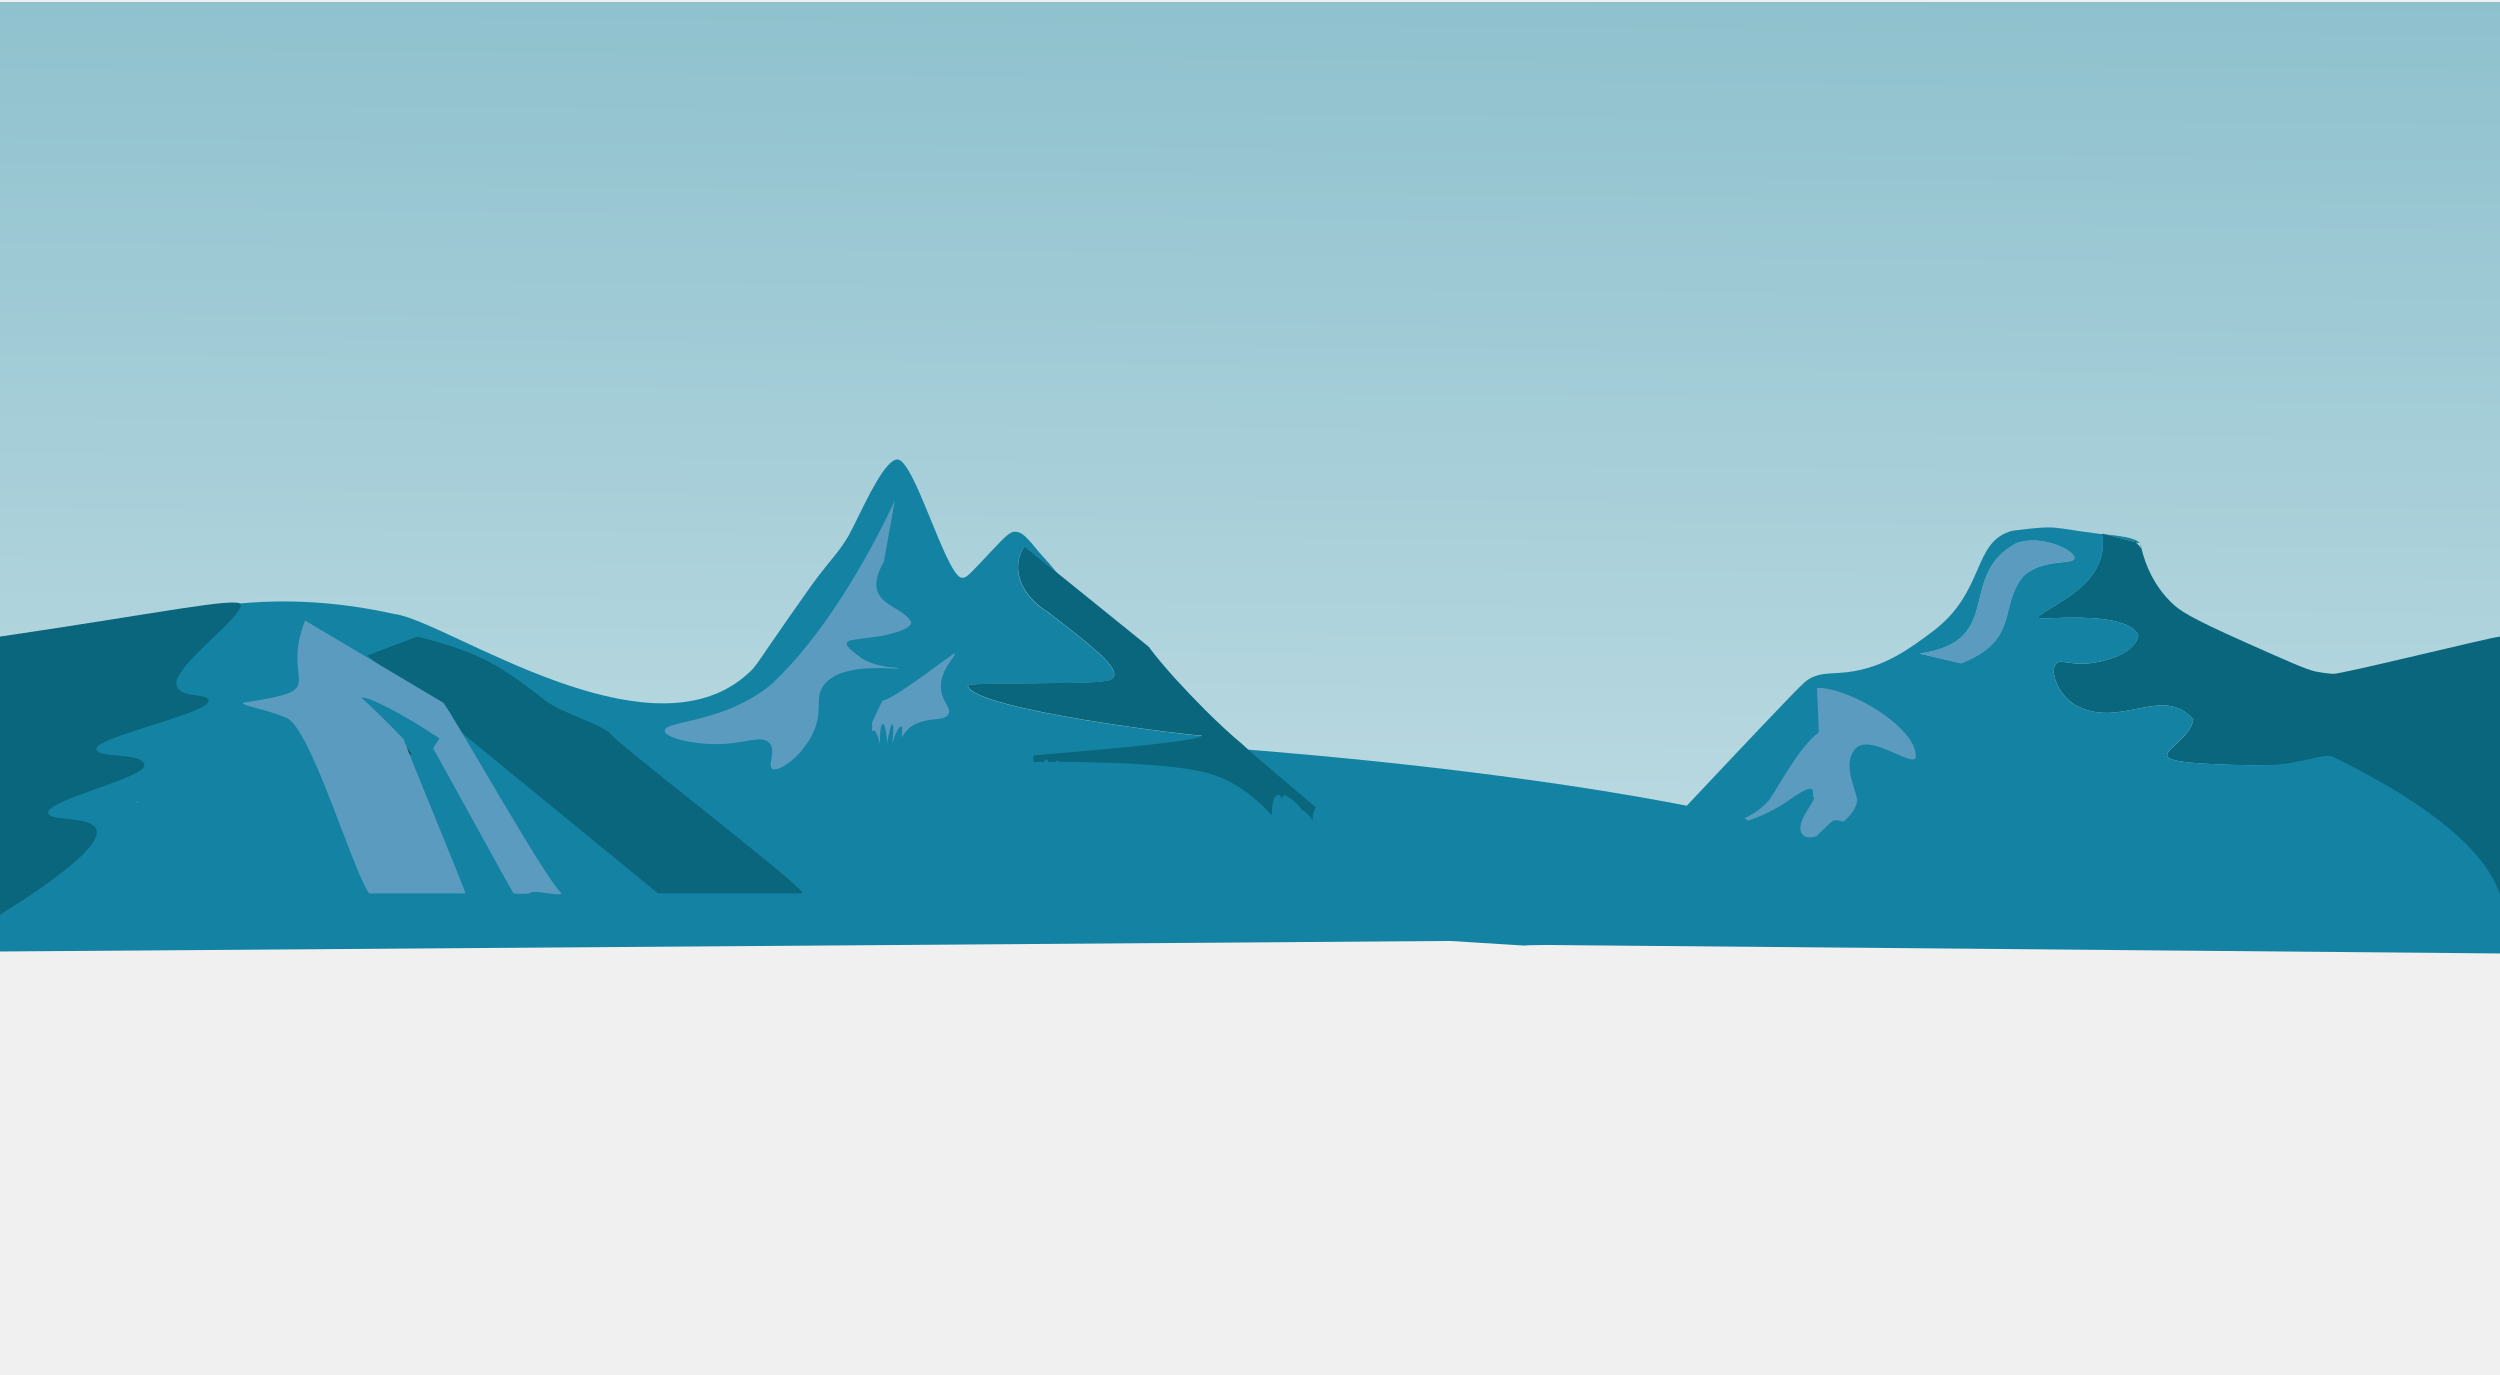
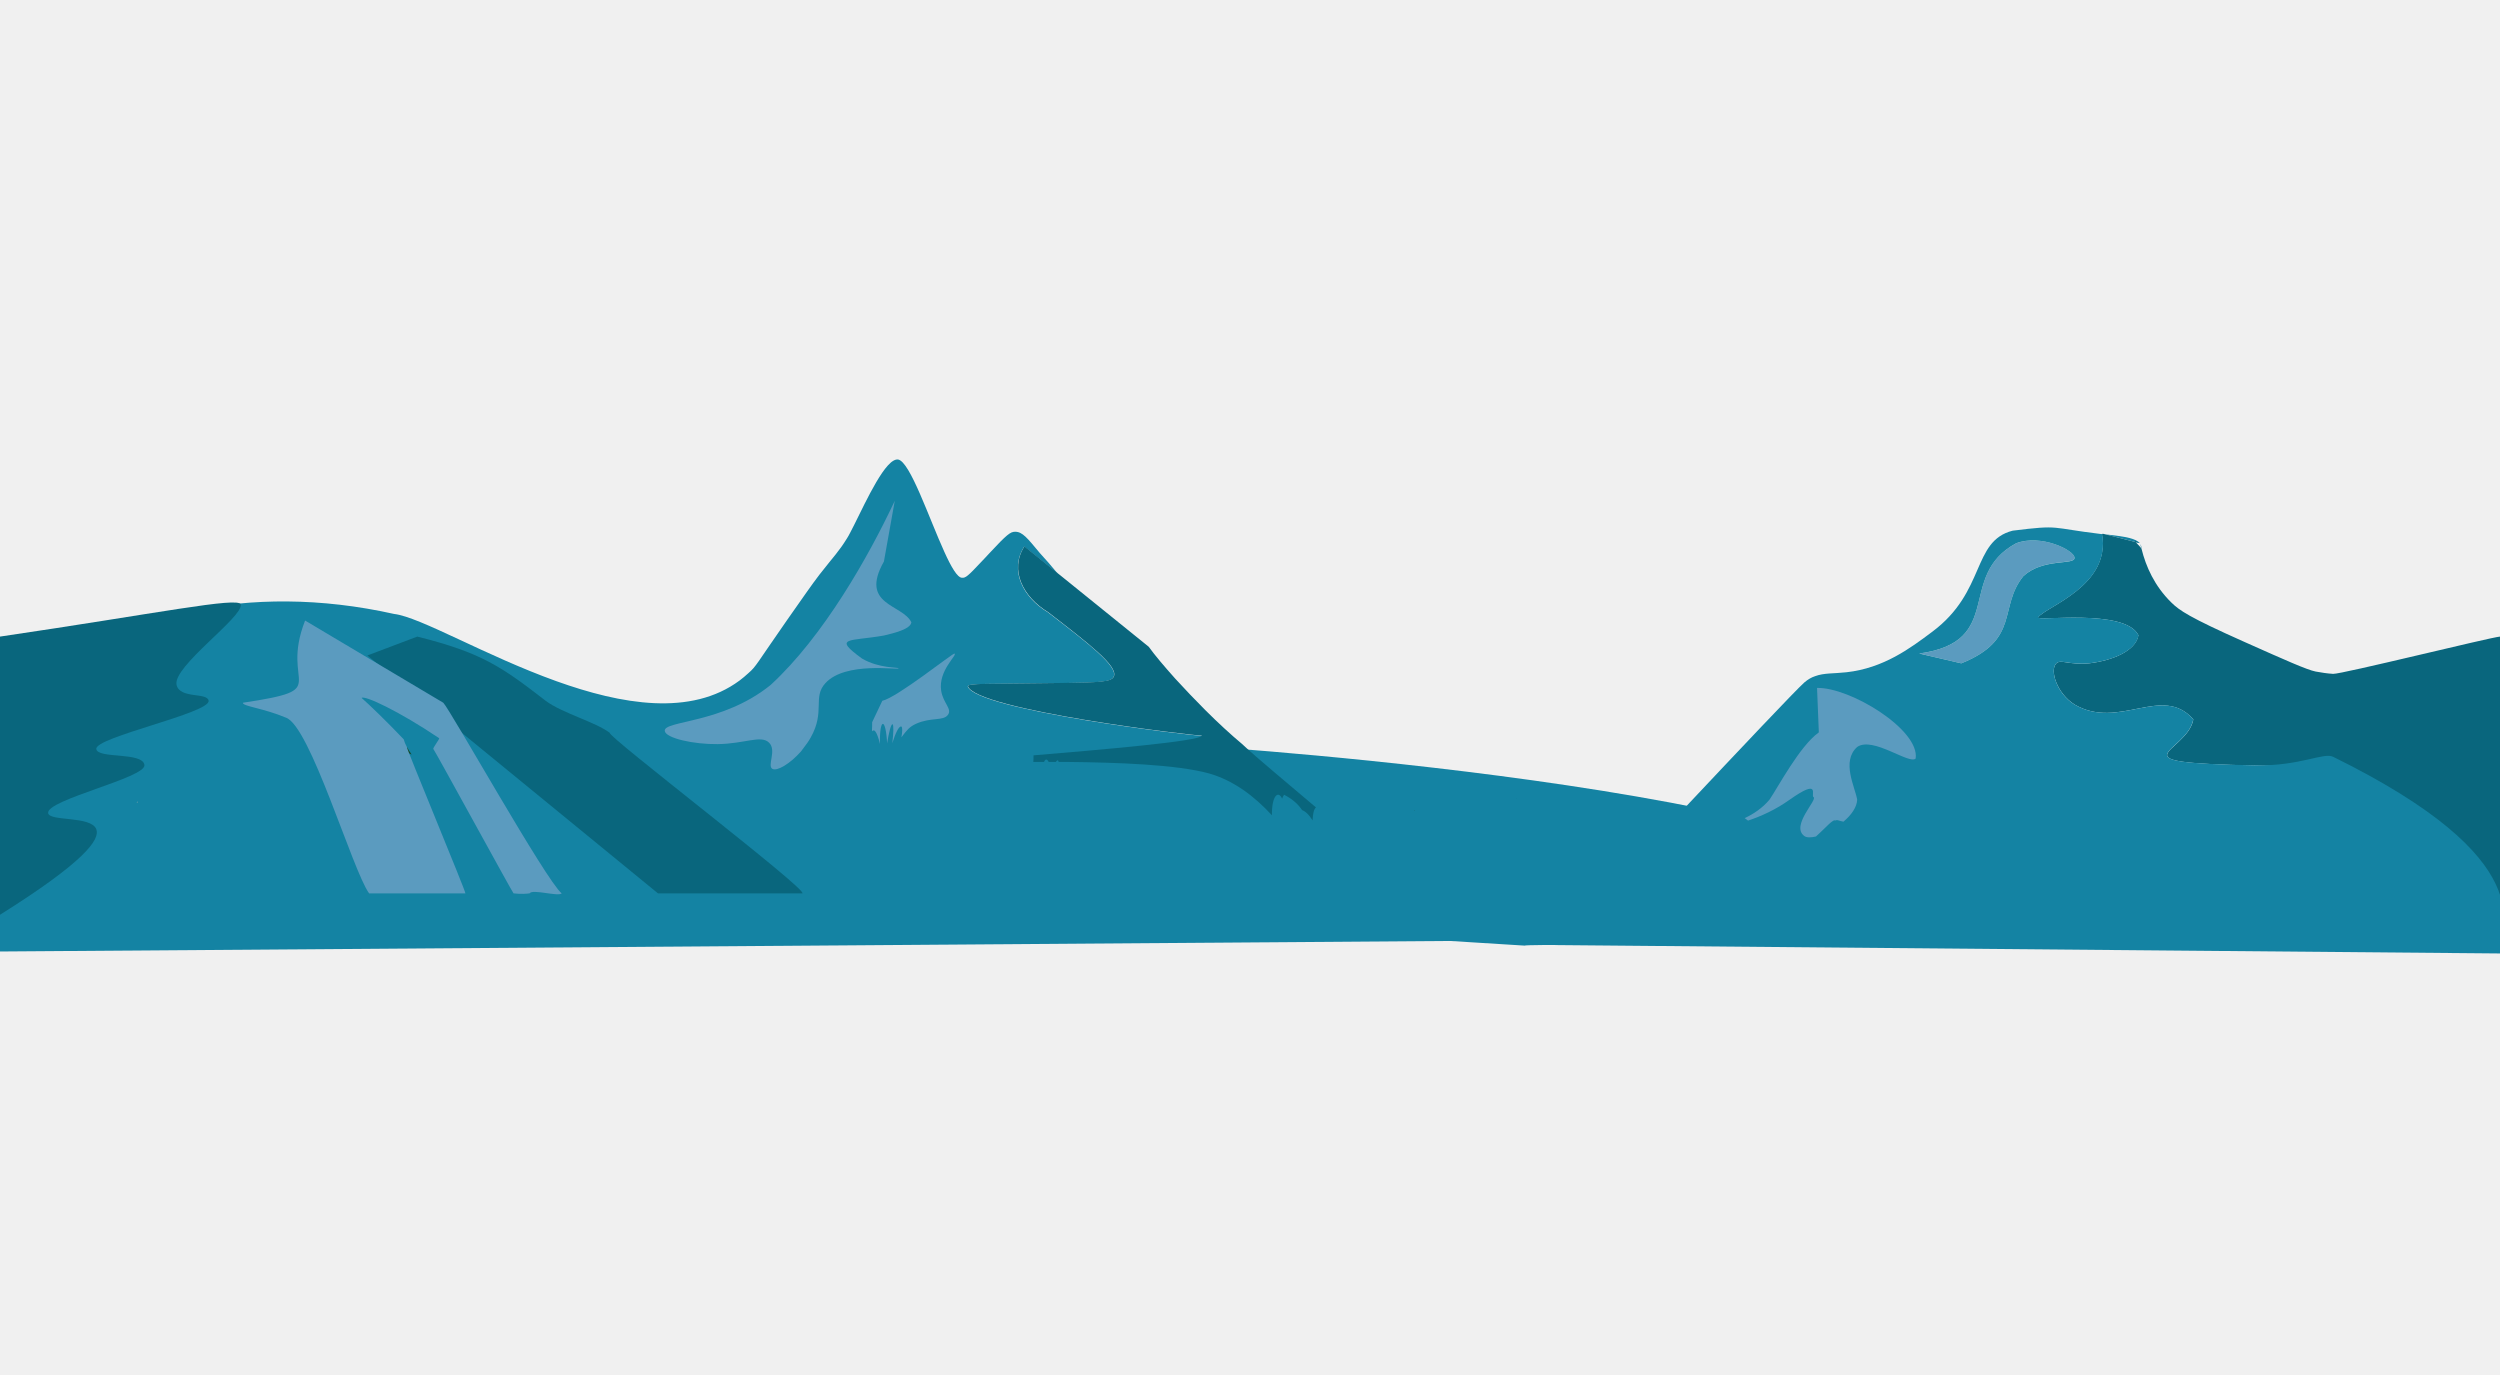
<svg xmlns="http://www.w3.org/2000/svg" version="1.1" id="Layer_1" x="0px" y="0px" viewBox="0 0 1402 771" style="enable-background:new 0 0 1402 771;" xml:space="preserve">
  <style type="text/css">
- 	.st0{fill:url(#SVGID_1_);}
- 	.st1{fill:#FFFFFF;stroke:#ED2224;stroke-miterlimit:10;}
- 	.st2{fill:url(#SVGID_00000003797077143900419780000008047150916312844674_);}
- 	.st3{fill:url(#SVGID_00000017475830289471388530000018095488367800250780_);}
- 	.st4{fill:url(#SVGID_00000043447503570401068300000015602125483825905042_);}
- 	.st5{fill:url(#SVGID_00000141413625186702458940000013198481238710109326_);}
- 	.st6{fill:url(#SVGID_00000081628975590423325130000015815116492342885523_);}
- 	.st7{fill:url(#SVGID_00000098205396231148692680000002618543515978643635_);}
- 	.st8{fill:url(#SVGID_00000023268917766500504090000014099893653311404734_);}
- 	.st9{fill:url(#SVGID_00000100382585931492799790000000323515797872008620_);}
- 	.st10{fill:url(#SVGID_00000142169841058911453520000018043914565550266535_);}
- 	.st11{fill:#1483A3;}
- 	.st12{fill:#5B9BBF;}
- 	.st13{fill:#09667D;}
- 	.st14{fill:#114A2B;}
- 	.st15{fill:#A09C99;}
- 	.st16{fill:#5D5E62;}
- 	.st17{fill:#B0B0AC;}
- 	.st18{fill:#027E40;}
+ 	.st0{fill:#FFFFFF;stroke:#ED2224;stroke-miterlimit:10;}
+ 	.st1{fill:url(#SVGID_1_);}
+ 	.st2{fill:url(#SVGID_00000059283716765125457000000005410091845820871355_);}
+ 	.st3{fill:url(#SVGID_00000137114836256668364630000007948972461671739060_);}
+ 	.st4{fill:url(#SVGID_00000139276104967700331730000016941098248851740860_);}
+ 	.st5{fill:url(#SVGID_00000166662016344409796270000002898054419706021045_);}
+ 	.st6{fill:url(#SVGID_00000113349465467924965140000017563973333474289306_);}
+ 	.st7{fill:url(#SVGID_00000039115768305964067890000018233686635361335456_);}
+ 	.st8{fill:url(#SVGID_00000105421277372622718760000017040307977874518945_);}
+ 	.st9{fill:url(#SVGID_00000145040515864266959610000000803559096898143629_);}
+ 	.st10{fill:#1483A3;}
+ 	.st11{fill:#5B9BBF;}
+ 	.st12{fill:#09667D;}
+ 	.st13{fill:#114A2B;}
+ 	.st14{fill:#A09C99;}
+ 	.st15{fill:#5D5E62;}
+ 	.st16{fill:#B0B0AC;}
+ 	.st17{fill:#027E40;}
</style>
-   <linearGradient id="SVGID_1_" gradientUnits="userSpaceOnUse" x1="692.707" y1="1209.59" x2="711.005" y2="-885.453">
+   <path class="st0" d="M36,357" />
+   <linearGradient id="SVGID_1_" gradientUnits="userSpaceOnUse" x1="1317.726" y1="539.8" x2="1309.774" y2="0.19">
    <stop offset="0" style="stop-color:#FFFFFF" />
    <stop offset="1" style="stop-color:#3C94AA" />
  </linearGradient>
-   <rect y="1.1" class="st0" width="1402" height="518" />
-   <path class="st1" d="M36,357" />
-   <linearGradient id="SVGID_00000046298715391373808280000008063657471533987233_" gradientUnits="userSpaceOnUse" x1="1317.726" y1="539.8" x2="1309.774" y2="0.19">
+   <path class="st1" d="M1322.3,377.9l-13.9,0.1C1312.8,378.2,1317.4,378.2,1322.3,377.9z" />
+   <linearGradient id="SVGID_00000005963044809118844240000005453017961781462943_" gradientUnits="userSpaceOnUse" x1="1314.625" y1="459.858" x2="1319.202" y2="-64.253">
+     <stop offset="0" style="stop-color:#FFFFFF" />
+     <stop offset="0.674" style="stop-color:#3C94AA" />
+   </linearGradient>
+   <path style="fill:url(#SVGID_00000005963044809118844240000005453017961781462943_);" d="M1322.3,377.9l-13.9,0.1  C1312.8,378.2,1317.4,378.2,1322.3,377.9z" />
+   <linearGradient id="SVGID_00000111176665174115304800000006062972833829860278_" gradientUnits="userSpaceOnUse" x1="1313.824" y1="551.481" x2="1318.402" y2="27.369">
+     <stop offset="0" style="stop-color:#FFFFFF" />
+     <stop offset="0.799" style="stop-color:#3C94AA" />
+   </linearGradient>
+   <path style="fill:url(#SVGID_00000111176665174115304800000006062972833829860278_);" d="M1322.3,377.9l-13.9,0.1  C1312.8,378.2,1317.4,378.2,1322.3,377.9z" />
+   <linearGradient id="SVGID_00000083768823483876068430000008975273030828600246_" gradientUnits="userSpaceOnUse" x1="13.735" y1="559.016" x2="5.783" y2="19.406">
    <stop offset="0" style="stop-color:#FFFFFF" />
    <stop offset="1" style="stop-color:#3C94AA" />
  </linearGradient>
-   <path style="fill:url(#SVGID_00000046298715391373808280000008063657471533987233_);" d="M1322.3,377.9l-13.9,0.1  C1312.8,378.2,1317.4,378.2,1322.3,377.9z" />
-   <linearGradient id="SVGID_00000103236767323405539890000005580719155047202470_" gradientUnits="userSpaceOnUse" x1="1314.625" y1="459.858" x2="1319.202" y2="-64.253">
+   <path style="fill:url(#SVGID_00000083768823483876068430000008975273030828600246_);" d="M22.7,383.3L0,383.4v26  C6.1,400,13.7,391.2,22.7,383.3z" />
+   <linearGradient id="SVGID_00000159460768610733740390000012783329447911471017_" gradientUnits="userSpaceOnUse" x1="10.768" y1="448.471" x2="15.346" y2="-75.641">
    <stop offset="0" style="stop-color:#FFFFFF" />
    <stop offset="0.674" style="stop-color:#3C94AA" />
  </linearGradient>
-   <path style="fill:url(#SVGID_00000103236767323405539890000005580719155047202470_);" d="M1322.3,377.9l-13.9,0.1  C1312.8,378.2,1317.4,378.2,1322.3,377.9z" />
-   <linearGradient id="SVGID_00000037656464696565092770000012037511194675307929_" gradientUnits="userSpaceOnUse" x1="1313.824" y1="551.481" x2="1318.402" y2="27.369">
+   <path style="fill:url(#SVGID_00000159460768610733740390000012783329447911471017_);" d="M22.7,383.3L0,383.4v26  C6.1,400,13.7,391.2,22.7,383.3z" />
+   <linearGradient id="SVGID_00000067951643456348527560000005952640223673304750_" gradientUnits="userSpaceOnUse" x1="15.777" y1="625.043" x2="23.329" y2="-239.656">
    <stop offset="0" style="stop-color:#FFFFFF" />
    <stop offset="0.799" style="stop-color:#3C94AA" />
  </linearGradient>
-   <path style="fill:url(#SVGID_00000037656464696565092770000012037511194675307929_);" d="M1322.3,377.9l-13.9,0.1  C1312.8,378.2,1317.4,378.2,1322.3,377.9z" />
-   <linearGradient id="SVGID_00000039843329775117272720000012107720444557461134_" gradientUnits="userSpaceOnUse" x1="13.735" y1="559.016" x2="5.783" y2="19.406">
+   <path style="fill:url(#SVGID_00000067951643456348527560000005952640223673304750_);" d="M36,375l-36-9v43.4  C6.1,400,27,382.9,36,375z" />
+   <linearGradient id="SVGID_00000060728200493473261730000007917486068769067144_" gradientUnits="userSpaceOnUse" x1="886.857" y1="546.149" x2="878.905" y2="6.539">
    <stop offset="0" style="stop-color:#FFFFFF" />
    <stop offset="1" style="stop-color:#3C94AA" />
  </linearGradient>
-   <path style="fill:url(#SVGID_00000039843329775117272720000012107720444557461134_);" d="M22.7,383.3L0,383.4v26  C6.1,400,13.7,391.2,22.7,383.3z" />
-   <linearGradient id="SVGID_00000159440139072352105560000006708317826031594408_" gradientUnits="userSpaceOnUse" x1="10.768" y1="448.471" x2="15.346" y2="-75.641">
+   <path style="fill:url(#SVGID_00000060728200493473261730000007917486068769067144_);" d="M879.9,432.7c3.8-0.3,7.5-0.5,10.5-0.4  c0,0,0,0,0,0C887.4,432.2,883.8,432.4,879.9,432.7z" />
+   <linearGradient id="SVGID_00000164493223465168086630000000239063326159738558_" gradientUnits="userSpaceOnUse" x1="884.975" y1="456.106" x2="889.552" y2="-68.006">
    <stop offset="0" style="stop-color:#FFFFFF" />
    <stop offset="0.674" style="stop-color:#3C94AA" />
  </linearGradient>
-   <path style="fill:url(#SVGID_00000159440139072352105560000006708317826031594408_);" d="M22.7,383.3L0,383.4v26  C6.1,400,13.7,391.2,22.7,383.3z" />
-   <linearGradient id="SVGID_00000048469871306561849240000007866367900930859669_" gradientUnits="userSpaceOnUse" x1="15.777" y1="625.043" x2="23.329" y2="-239.656">
+   <path style="fill:url(#SVGID_00000164493223465168086630000000239063326159738558_);" d="M879.9,432.7c3.8-0.3,7.5-0.5,10.5-0.4  c0,0,0,0,0,0C887.4,432.2,883.8,432.4,879.9,432.7z" />
+   <linearGradient id="SVGID_00000127031584629140923710000014232125775787653805_" gradientUnits="userSpaceOnUse" x1="884.175" y1="547.729" x2="888.752" y2="23.617">
    <stop offset="0" style="stop-color:#FFFFFF" />
    <stop offset="0.799" style="stop-color:#3C94AA" />
  </linearGradient>
-   <path style="fill:url(#SVGID_00000048469871306561849240000007866367900930859669_);" d="M36,375l-36-9v43.4  C6.1,400,27,382.9,36,375z" />
-   <linearGradient id="SVGID_00000107556856249829948610000001294457521224843664_" gradientUnits="userSpaceOnUse" x1="886.857" y1="546.149" x2="878.905" y2="6.539">
-     <stop offset="0" style="stop-color:#FFFFFF" />
-     <stop offset="1" style="stop-color:#3C94AA" />
-   </linearGradient>
-   <path style="fill:url(#SVGID_00000107556856249829948610000001294457521224843664_);" d="M879.9,432.7c3.8-0.3,7.5-0.5,10.5-0.4  c0,0,0,0,0,0C887.4,432.2,883.8,432.4,879.9,432.7z" />
-   <linearGradient id="SVGID_00000060025899266871060230000007890520453675737258_" gradientUnits="userSpaceOnUse" x1="884.975" y1="456.106" x2="889.552" y2="-68.006">
-     <stop offset="0" style="stop-color:#FFFFFF" />
-     <stop offset="0.674" style="stop-color:#3C94AA" />
-   </linearGradient>
-   <path style="fill:url(#SVGID_00000060025899266871060230000007890520453675737258_);" d="M879.9,432.7c3.8-0.3,7.5-0.5,10.5-0.4  c0,0,0,0,0,0C887.4,432.2,883.8,432.4,879.9,432.7z" />
-   <linearGradient id="SVGID_00000117658637489865384760000002587485433848505023_" gradientUnits="userSpaceOnUse" x1="884.175" y1="547.729" x2="888.752" y2="23.617">
-     <stop offset="0" style="stop-color:#FFFFFF" />
-     <stop offset="0.799" style="stop-color:#3C94AA" />
-   </linearGradient>
-   <path style="fill:url(#SVGID_00000117658637489865384760000002587485433848505023_);" d="M879.9,432.7c3.8-0.3,7.5-0.5,10.5-0.4  c0,0,0,0,0,0C887.4,432.2,883.8,432.4,879.9,432.7z" />
-   <path class="st11" d="M879.9,527.2c-9-45-205.9-111.5-206.1-114.6c-3,0.3-126.7-14.3-131.1-27.7c0.4-1.8,9.9-1.2,52.2-1.8  c22.1-0.3,28.4-0.6,29.7-3.7c2.4-5.7-13.9-18.3-36.9-36c-13.9-8.3-21.9-23.5-13.3-36.9l18.7,15.1c-3.2-3.9-6.5-7.7-10-11.5  c-7-8.4-9.7-11.9-13.8-11.9c-2.7,0-4.6,1.5-14.4,12c-1.7,1.9-3.3,3.5-4.6,4.9c-7.4,7.9-8.8,9.1-10.8,8.9c-2.6,0-6.1-6.1-9.9-14.5  c-8.7-19.1-19.2-50.5-25.9-51.8c-6.9-1-17.7,22.7-24.7,36.7c-1.6,3.1-2.9,5.8-4,7.5c-4.7,7.6-7.2,9.8-15.4,20.3  c-4,5.2-8.8,12.1-18.4,25.8c-17.1,24.5-17,25.6-21.5,29.5c-1.6,1.5-3.2,2.8-4.9,4.1c-27.3,20.3-66.3,13.5-102.8,0.4  c-39.8-14.3-76.4-36-91-37.7c-82.3-18.4-155.8,1.1-198.5,38.9c-9,7.9-16.6,16.7-22.7,26.1v124.3 M505.5,413.5" />
-   <path class="st11" d="M738.3,452.7" />
-   <path class="st11" d="M855,530.3c1.3-1.4,250.8,1.4,252,0c12-78.1-373.1-107.7-431.1-111.7c7.3,7.2,29.1,97.7,35.1,102.7" />
-   <path class="st11" d="M801,510" />
-   <path class="st11" d="M288,501c1.1-0.6-43-87.6-41.7-87c-22.7-15.3-41.9-24.3-43.5-22.6c4.3,3.8,47.9,98.8,58.2,109.6  C259.2,493.4,279.4,495,288,501z" />
-   <path class="st11" d="M249.2,416.9c0-0.3,0.1-0.5,0.1-0.8c-0.6-0.4-1.2-0.8-1.8-1.3C248.1,415.4,248.7,416.1,249.2,416.9z" />
-   <path class="st11" d="M1200.3,305.1c0.2,0.9,0.4,1.9,0.7,2.9C1201,306.9,1200.8,305.9,1200.3,305.1z" />
-   <path class="st11" d="M1180.9,299.7l19.1,4.9C1198,302.2,1192.7,300.9,1180.9,299.7z" />
-   <path class="st12" d="M489,409.5c0.1,0.2,0.2,0.4,0.3,0.6c0.9-1.5,2.5,0.2,4.2,7.1c-0.4-14.4,3.2-15.5,4-0.3  c0.9-5.8,2.2-11.2,3.1-10.7c0.6,0.4,0.5,4.9-0.2,10.6c1.7-5.5,3.8-10.1,5.2-9.3c0.5,0.6,0.5,2.9-0.1,6c3.2-4.2,4.5-5.9,8.2-7.6  c8.4-3.8,15.2-1.4,17.9-5c2.5-3.4-2.7-6.5-3.8-13.6c-1.7-11.3,9.2-19.9,7.5-20.8c-1-0.3-32.2,24.7-40.5,26.5l-5.7,12  C489.1,406.4,489.1,407.9,489,409.5z" />
-   <path class="st13" d="M230.5,422.8c0,0.1,0,0.2,0,0.3c0.1,0.1,0.2,0.1,0.3,0.2C230.8,423.1,230.6,422.9,230.5,422.8z" />
-   <path class="st13" d="M339.2,420.8c-0.9-0.7-1.9-1.4-2.8-2.2c-0.6,0.8-1.3,1.8-2.1,2.8C335.9,421.1,337.5,420.9,339.2,420.8z" />
-   <path class="st13" d="M369,501c18,0,63,0,81,0c2.6-2.5-110.3-88.7-108-90c-8-6.1-26.8-11.1-36-18c-24.8-19.2-36-27-72-36l-28,10.6" />
-   <path class="st13" d="M579.5,427.3c1.9,0,3.9,0,6,0c0.7-1.8,1.7-1.8,2.6,0c1.3,0,2.7,0,4,0c0.8-1.2,1.4-1.2,1.6,0c1.5,0,3.1,0,4.7,0  c0.2,0,0.3,0,0.5,0c27.5,0.3,60.6,1.4,79,6.4c14,4,25.5,12.8,35.4,23.5c0-0.1,0-0.2,0-0.3c-0.1-10.8,3.6-13.8,5.7-9  c0.3-0.7,0.6-1.5,1.1-2.2c4.4,2.2,7.9,5.2,10.1,8.6c1.7,0.6,3.9,2.5,5.9,5.8c0.1-4.1,0.9-6.6,1.9-7.3  c-16.3-13.9-32.2-26.9-41.6-35.7c-6-5-13.3-11.7-20.5-18.9c-5.8-5.8-11.6-11.9-16.9-17.7c-5.9-6.6-11.2-12.8-14.8-17.8l-46.9-37.9  l-4.1-3.3l-18.7-15.1c-8.6,13.4-0.6,28.5,13.3,36.9c22.9,17.7,39.2,30.2,36.9,36c-1.3,3.1-7.6,3.4-29.7,3.7  c-42.4,0.6-51.8,0.1-52.2,1.8c4.4,13.4,128,28,131.1,27.7c0.1,3.2-58.7,8.1-94.3,11.1C579.6,424.8,579.6,426,579.5,427.3z" />
-   <path class="st12" d="M452.7,416.7c0.7-1,1.4-2.1,2-3.2c8.2-14.6,0.9-22.5,8.2-30.4c11.2-12.3,41-7.2,41-8.3  c0-0.7-10.8,0.2-20.5-5.5c-16.9-12.3-6.8-9.5,12.3-12.9c5.4-1.3,14.9-3.5,15.4-7.4c-5-10.3-29.3-9.5-15.4-34.1l6.1-34.1  c-14.7,31.4-40.1,76.2-69.6,103.3c-27,21.9-60.1,19.9-59.4,25.8c0.5,4.1,16.4,7.6,29.7,7.4c15.1-0.2,24.2-5.2,28.7-0.9  c4.6,4.3-1.2,13.1,2,14.8c2.6,1.4,9.8-2.8,16-9.8" />
-   <path class="st12" d="M1134.7,323.1c11.1-10.2,28.2-6.2,28.7-10.1c0.5-4.3-18.7-13.7-32.8-8.3c-33.8,18.3-5.6,55.1-54.3,61.8  l23.6,5.5C1133.2,358.6,1120.6,340.6,1134.7,323.1z" />
-   <path class="st14" d="M850.8,448C850.8,448,850.8,448,850.8,448c-0.1,0-0.3,0-0.5-0.1C850.5,447.9,850.7,448,850.8,448z" />
-   <path class="st14" d="M793,454.7c0.1,0,0.3,0,0.4,0c-0.1-0.1-0.2-0.2-0.3-0.2C793.1,454.5,793,454.6,793,454.7z" />
-   <path class="st14" d="M373.2,420.8c0.4,0,0.9,0.1,1.3,0.1C374.1,420.9,373.7,420.8,373.2,420.8z" />
-   <path class="st14" d="M230.6,423.1c0-0.1,0-0.2,0-0.3c-0.9-1.4-1.7-2.6-2.3-3.7c-0.3,0.7-0.7,1.5-1.1,2.2c0.2,0.1,0.4,0.3,0.7,0.4  C228.7,422.1,229.6,422.6,230.6,423.1z" />
-   <path class="st15" d="M979.2,471.9c0.9-2.5,1.9-5.5,2.9-7.9C981.2,466.4,980.1,469.4,979.2,471.9  C979.2,471.9,979.2,471.9,979.2,471.9z" />
-   <path class="st15" d="M978.7,473.2C978.7,473.2,978.7,473.2,978.7,473.2c0.1-0.4,0.3-0.8,0.4-1.2c0,0,0,0,0,0  C979,472.4,978.9,472.8,978.7,473.2z" />
-   <path class="st15" d="M994.2,499.3C994.2,499.3,994.2,499.2,994.2,499.3c0.1-0.1,0-0.2,0-0.2c0,0-0.1,0.1-0.1,0.1  C994.1,499.2,994.1,499.2,994.2,499.3z" />
-   <path class="st15" d="M978.6,475.4c0.3,0.2,0.5,0.3,0.8,0.5c0,0,0,0,0,0C979.2,475.7,978.9,475.5,978.6,475.4z" />
-   <path class="st15" d="M977.8,475.5C977.8,475.5,977.8,475.5,977.8,475.5C977.8,475.5,977.8,475.5,977.8,475.5  c0.1-0.2,0.2-0.5,0.4-0.8c0,0,0,0,0,0C978,475,977.9,475.3,977.8,475.5z" />
-   <path class="st15" d="M994.5,499.7c0,0,0.1-0.1,0.1-0.1c0,0-0.1-0.1-0.1-0.1c0,0-0.1,0.1-0.1,0.1  C994.4,499.6,994.5,499.6,994.5,499.7z" />
-   <path class="st16" d="M979.2,472C979.2,472,979.2,472,979.2,472C979.2,472,979.2,472,979.2,472C979.2,471.9,979.2,471.9,979.2,472  C979.2,472,979.2,472,979.2,472z" />
-   <path class="st17" d="M978.2,474.7C978.2,474.7,978.2,474.7,978.2,474.7c0.2-0.4,0.4-0.9,0.6-1.5c0,0,0,0,0,0  C978.5,473.7,978.3,474.2,978.2,474.7z" />
-   <path class="st15" d="M994.2,499.1c-0.2-0.2-0.4-0.3-0.6-0.5C993.7,498.8,993.9,499,994.2,499.1  C994.1,499.1,994.1,499.1,994.2,499.1z" />
-   <path class="st16" d="M994.4,499.5c0,0,0.1-0.1,0.1-0.1c-0.1-0.1-0.2-0.1-0.2-0.2c0,0-0.1,0.1-0.1,0.1  C994.2,499.4,994.3,499.4,994.4,499.5z" />
-   <path class="st13" d="M0,357c87.7-12.9,134-22.5,135-18c1.5,7-38.1,34.7-36,45c1.7,8.1,17.4,4.1,18,9c0.8,6.9-63.7,20.4-63,27  c0.6,5.7,26,1.5,27,9c1,7.2-55.2,19.5-54,27c0.8,4.8,24,1.4,27,9c2.3,5.8-6.8,18.4-54,48" />
-   <path class="st12" d="M261,501c0.4-0.7-33.1-81.2-32.8-82c-0.9-1.7-1.5-3.2-1.8-4.4c-10.3-10.8-19.3-19.4-23.6-23.2  c1.6-1.6,20.8,7.3,43.5,22.6c0.4,0.2-3.7,5.6-3.3,6c0.6,0.4,44.4,80.6,45,81c8.3,1,13.4-1.1,9,0c1.5-2.6,16.1,2,18,0  c-8.6-6.8-62.6-103.2-66.4-106.9L171.1,348c-14.6,37.3,16.9,38.3-34.9,46.1c-0.2,2,11.4,3,24,8.3c13.7,4.2,37.5,85.9,46.8,98.6" />
-   <path class="st17" d="M77.3,449.9c0-0.1,0-0.1,0-0.2c-0.1,0-0.1,0-0.2-0.1c-0.2,0.1-0.3,0.2-0.5,0.3C76.9,450,77.1,450,77.3,449.9z" />
-   <path class="st18" d="M1395,442.9v-1.4c-0.2,0.1-0.4,0.3-0.6,0.5C1394.6,442.3,1394.8,442.6,1395,442.9z" />
-   <path class="st13" d="M1402,357c-4.9,0.3-89.2,21.2-93.6,20.9c-3.3-0.2-6.5-0.7-9.8-1.3c-4.9-1-16.6-6.2-39.9-16.6  c-31.2-13.9-36.5-17.7-41-22.1c-9.5-9.3-14.3-20.3-16.7-30c-0.2-1-3.8-4-4-4.9c0-0.1,3.3,1.8,3.2,1.7l-0.2-0.1l-19.1-4.9l-1.7-0.4  c-0.2,0.2-0.2,0.2-0.4,0.4c4.9,28.8-31,40.2-35.9,46.5c-1.8,2.5,48.7-5.2,56.3,10c0,0.1,0,0.2,0,0.2c-1.6,8.6-14.4,14-27.6,15.6  c-11.6,1-15.9-2.4-18.4,0c-3.9,3.7,0.3,16.9,10.2,23.1c24.9,14.6,49.1-11.5,66.5,8.2c0.1,0.1,0.1,0.2,0.1,0.3  c-3.6,18.9-47,24,34.9,25.7c25,0.5,30.9,0.2,34.8,4.6c4.8,5.4,1.1,11.6,0.2,26.4c0,0.2,0.1,0.3,0.3,0.4c1.5,0.2,2.5,0.4,2.7,0.5  c3,0.9,3.2,2.9,4.3,4.3c0,0-0.1,0-0.1,0c0,0,0.1,0,0.1,0c1,1.7,2.7,3.7,4.8,5.7c0,0,0,0,0,0c-0.9-5.2-2.3,39,2,47.9  c0.1,0.1,0.1,0.2,0.3,0.2c4.5,0.4,87.3-1.7,87.8-1" />
-   <path class="st11" d="M1402,534.7c0.8-15,23.8-52.4-93.6-110.3c-5.3-2.6-18.7,5.3-43.6,4.8c-82.1-1.6-38.1-6.8-34.8-25.8  c-17.3-19.9-41.6,6.3-66.6-8.3c-9.9-6.1-14.1-19.4-10.2-23.1c2.6-2.4,6.8,1,18.4,0c13.3-1.6,26.2-7,27.7-15.7  c-7.4-15.3-58.1-7.7-56.3-10.1c4.9-6.3,40.9-17.7,35.9-46.7c-0.2,0-0.3,0-0.5,0c-29.2-3.5-22.5-5.3-49.7-1.9  c-23,5.9-14.8,34.1-45.1,56.7c-12.4,9.3-27.3,20.4-48.1,22.7c-6.9,0.8-12.5,0.3-17.6,2.2c-2.1,0.7-4,1.8-6,3.5  c-9.2,8.1-128.4,136-139.7,147.3 M1130.6,304.7c14-5.4,33.2,4,32.8,8.3c-0.4,4-17.6-0.1-28.7,10.1c-14.1,17.4-1.5,35.5-34.8,48.9  l-23.6-5.5C1125,359.8,1096.8,323.1,1130.6,304.7z" />
-   <path class="st1" d="M0,357" />
-   <path class="st12" d="M1003.6,448.5c17.7-12.5,11.8-2.3,13.4-1.5c2.6,1.3-12.9,16-5.2,21.8c1.3,1,3.7,1,6.6,0.3  c1.4-1.3,2.5-2.3,3.2-3c2.4-2.2,5.7-6,7.7-6.3c-0.3,0.2-0.5,0.5-0.7,0.7c0.7-0.5,1.5-0.7,2.1-0.5c0.6,0.1,1.2,0.4,1.8,0.5  c0.3,0.1,0.7,0.2,1.3,0.3c4.3-3.6,7.6-8.1,7.7-12.4c-1.2-7.1-9-21.4,0-29.5c8.8-6.1,29.2,10,32.8,6.5c2.4-16.2-36.9-40.1-55.3-39.6  l1,24.9c-10.8,7.8-22.6,30.3-27.7,37.8c-3.9,4.6-8.9,8-13.9,10.3c0.6,0.5,1.3,0.9,1.9,1.4C987.8,457.7,995.9,454,1003.6,448.5z" />
+   <path style="fill:url(#SVGID_00000127031584629140923710000014232125775787653805_);" d="M879.9,432.7c3.8-0.3,7.5-0.5,10.5-0.4  c0,0,0,0,0,0C887.4,432.2,883.8,432.4,879.9,432.7z" />
+   <path class="st10" d="M879.9,527.2c-9-45-205.9-111.5-206.1-114.6c-3,0.3-126.7-14.3-131.1-27.7c0.4-1.8,9.9-1.2,52.2-1.8  c22.1-0.3,28.4-0.6,29.7-3.7c2.4-5.7-13.9-18.3-36.9-36c-13.9-8.3-21.9-23.5-13.3-36.9l18.7,15.1c-3.2-3.9-6.5-7.7-10-11.5  c-7-8.4-9.7-11.9-13.8-11.9c-2.7,0-4.6,1.5-14.4,12c-1.7,1.9-3.3,3.5-4.6,4.9c-7.4,7.9-8.8,9.1-10.8,8.9c-2.6,0-6.1-6.1-9.9-14.5  c-8.7-19.1-19.2-50.5-25.9-51.8c-6.9-1-17.7,22.7-24.7,36.7c-1.6,3.1-2.9,5.8-4,7.5c-4.7,7.6-7.2,9.8-15.4,20.3  c-4,5.2-8.8,12.1-18.4,25.8c-17.1,24.5-17,25.6-21.5,29.5c-1.6,1.5-3.2,2.8-4.9,4.1c-27.3,20.3-66.3,13.5-102.8,0.4  c-39.8-14.3-76.4-36-91-37.7c-82.3-18.4-155.8,1.1-198.5,38.9c-9,7.9-16.6,16.7-22.7,26.1v124.3 M505.5,413.5" />
+   <path class="st10" d="M738.3,452.7" />
+   <path class="st10" d="M855,530.3c1.3-1.4,250.8,1.4,252,0c12-78.1-373.1-107.7-431.1-111.7c7.3,7.2,29.1,97.7,35.1,102.7" />
+   <path class="st10" d="M801,510" />
+   <path class="st10" d="M288,501c1.1-0.6-43-87.6-41.7-87c-22.7-15.3-41.9-24.3-43.5-22.6c4.3,3.8,47.9,98.8,58.2,109.6  C259.2,493.4,279.4,495,288,501z" />
+   <path class="st10" d="M249.2,416.9c0-0.3,0.1-0.5,0.1-0.8c-0.6-0.4-1.2-0.8-1.8-1.3C248.1,415.4,248.7,416.1,249.2,416.9z" />
+   <path class="st10" d="M1200.3,305.1c0.2,0.9,0.4,1.9,0.7,2.9C1201,306.9,1200.8,305.9,1200.3,305.1z" />
+   <path class="st10" d="M1180.9,299.7l19.1,4.9C1198,302.2,1192.7,300.9,1180.9,299.7z" />
+   <path class="st11" d="M489,409.5c0.1,0.2,0.2,0.4,0.3,0.6c0.9-1.5,2.5,0.2,4.2,7.1c-0.4-14.4,3.2-15.5,4-0.3  c0.9-5.8,2.2-11.2,3.1-10.7c0.6,0.4,0.5,4.9-0.2,10.6c1.7-5.5,3.8-10.1,5.2-9.3c0.5,0.6,0.5,2.9-0.1,6c3.2-4.2,4.5-5.9,8.2-7.6  c8.4-3.8,15.2-1.4,17.9-5c2.5-3.4-2.7-6.5-3.8-13.6c-1.7-11.3,9.2-19.9,7.5-20.8c-1-0.3-32.2,24.7-40.5,26.5l-5.7,12  C489.1,406.4,489.1,407.9,489,409.5z" />
+   <path class="st12" d="M230.5,422.8c0,0.1,0,0.2,0,0.3c0.1,0.1,0.2,0.1,0.3,0.2C230.8,423.1,230.6,422.9,230.5,422.8z" />
+   <path class="st12" d="M339.2,420.8c-0.9-0.7-1.9-1.4-2.8-2.2c-0.6,0.8-1.3,1.8-2.1,2.8C335.9,421.1,337.5,420.9,339.2,420.8z" />
+   <path class="st12" d="M369,501c18,0,63,0,81,0c2.6-2.5-110.3-88.7-108-90c-8-6.1-26.8-11.1-36-18c-24.8-19.2-36-27-72-36l-28,10.6" />
+   <path class="st12" d="M579.5,427.3c1.9,0,3.9,0,6,0c0.7-1.8,1.7-1.8,2.6,0c1.3,0,2.7,0,4,0c0.8-1.2,1.4-1.2,1.6,0c1.5,0,3.1,0,4.7,0  c0.2,0,0.3,0,0.5,0c27.5,0.3,60.6,1.4,79,6.4c14,4,25.5,12.8,35.4,23.5c0-0.1,0-0.2,0-0.3c-0.1-10.8,3.6-13.8,5.7-9  c0.3-0.7,0.6-1.5,1.1-2.2c4.4,2.2,7.9,5.2,10.1,8.6c1.7,0.6,3.9,2.5,5.9,5.8c0.1-4.1,0.9-6.6,1.9-7.3  c-16.3-13.9-32.2-26.9-41.6-35.7c-6-5-13.3-11.7-20.5-18.9c-5.8-5.8-11.6-11.9-16.9-17.7c-5.9-6.6-11.2-12.8-14.8-17.8l-46.9-37.9  l-4.1-3.3l-18.7-15.1c-8.6,13.4-0.6,28.5,13.3,36.9c22.9,17.7,39.2,30.2,36.9,36c-1.3,3.1-7.6,3.4-29.7,3.7  c-42.4,0.6-51.8,0.1-52.2,1.8c4.4,13.4,128,28,131.1,27.7c0.1,3.2-58.7,8.1-94.3,11.1C579.6,424.8,579.6,426,579.5,427.3z" />
+   <path class="st11" d="M452.7,416.7c0.7-1,1.4-2.1,2-3.2c8.2-14.6,0.9-22.5,8.2-30.4c11.2-12.3,41-7.2,41-8.3  c0-0.7-10.8,0.2-20.5-5.5c-16.9-12.3-6.8-9.5,12.3-12.9c5.4-1.3,14.9-3.5,15.4-7.4c-5-10.3-29.3-9.5-15.4-34.1l6.1-34.1  c-14.7,31.4-40.1,76.2-69.6,103.3c-27,21.9-60.1,19.9-59.4,25.8c0.5,4.1,16.4,7.6,29.7,7.4c15.1-0.2,24.2-5.2,28.7-0.9  c4.6,4.3-1.2,13.1,2,14.8c2.6,1.4,9.8-2.8,16-9.8" />
+   <path class="st11" d="M1134.7,323.1c11.1-10.2,28.2-6.2,28.7-10.1c0.5-4.3-18.7-13.7-32.8-8.3c-33.8,18.3-5.6,55.1-54.3,61.8  l23.6,5.5C1133.2,358.6,1120.6,340.6,1134.7,323.1z" />
+   <path class="st13" d="M850.8,448C850.8,448,850.8,448,850.8,448c-0.1,0-0.3,0-0.5-0.1C850.5,447.9,850.7,448,850.8,448z" />
+   <path class="st13" d="M793,454.7c0.1,0,0.3,0,0.4,0c-0.1-0.1-0.2-0.2-0.3-0.2C793.1,454.5,793,454.6,793,454.7z" />
+   <path class="st13" d="M373.2,420.8c0.4,0,0.9,0.1,1.3,0.1C374.1,420.9,373.7,420.8,373.2,420.8z" />
+   <path class="st13" d="M230.6,423.1c0-0.1,0-0.2,0-0.3c-0.9-1.4-1.7-2.6-2.3-3.7c-0.3,0.7-0.7,1.5-1.1,2.2c0.2,0.1,0.4,0.3,0.7,0.4  C228.7,422.1,229.6,422.6,230.6,423.1z" />
+   <path class="st14" d="M979.2,471.9c0.9-2.5,1.9-5.5,2.9-7.9C981.2,466.4,980.1,469.4,979.2,471.9  C979.2,471.9,979.2,471.9,979.2,471.9z" />
+   <path class="st14" d="M978.7,473.2C978.7,473.2,978.7,473.2,978.7,473.2c0.1-0.4,0.3-0.8,0.4-1.2c0,0,0,0,0,0  C979,472.4,978.9,472.8,978.7,473.2z" />
+   <path class="st14" d="M994.2,499.3C994.2,499.3,994.2,499.2,994.2,499.3c0.1-0.1,0-0.2,0-0.2c0,0-0.1,0.1-0.1,0.1  C994.1,499.2,994.1,499.2,994.2,499.3z" />
+   <path class="st14" d="M978.6,475.4c0.3,0.2,0.5,0.3,0.8,0.5c0,0,0,0,0,0C979.2,475.7,978.9,475.5,978.6,475.4z" />
+   <path class="st14" d="M977.8,475.5C977.8,475.5,977.8,475.5,977.8,475.5C977.8,475.5,977.8,475.5,977.8,475.5  c0.1-0.2,0.2-0.5,0.4-0.8c0,0,0,0,0,0C978,475,977.9,475.3,977.8,475.5z" />
+   <path class="st14" d="M994.5,499.7c0,0,0.1-0.1,0.1-0.1c0,0-0.1-0.1-0.1-0.1c0,0-0.1,0.1-0.1,0.1  C994.4,499.6,994.5,499.6,994.5,499.7z" />
+   <path class="st15" d="M979.2,472C979.2,472,979.2,472,979.2,472C979.2,472,979.2,472,979.2,472C979.2,471.9,979.2,471.9,979.2,472  C979.2,472,979.2,472,979.2,472z" />
+   <path class="st16" d="M978.2,474.7C978.2,474.7,978.2,474.7,978.2,474.7c0.2-0.4,0.4-0.9,0.6-1.5c0,0,0,0,0,0  C978.5,473.7,978.3,474.2,978.2,474.7z" />
+   <path class="st14" d="M994.2,499.1c-0.2-0.2-0.4-0.3-0.6-0.5C993.7,498.8,993.9,499,994.2,499.1  C994.1,499.1,994.1,499.1,994.2,499.1z" />
+   <path class="st15" d="M994.4,499.5c0,0,0.1-0.1,0.1-0.1c-0.1-0.1-0.2-0.1-0.2-0.2c0,0-0.1,0.1-0.1,0.1  C994.2,499.4,994.3,499.4,994.4,499.5z" />
+   <path class="st12" d="M0,357c87.7-12.9,134-22.5,135-18c1.5,7-38.1,34.7-36,45c1.7,8.1,17.4,4.1,18,9c0.8,6.9-63.7,20.4-63,27  c0.6,5.7,26,1.5,27,9c1,7.2-55.2,19.5-54,27c0.8,4.8,24,1.4,27,9c2.3,5.8-6.8,18.4-54,48" />
+   <path class="st11" d="M261,501c0.4-0.7-33.1-81.2-32.8-82c-0.9-1.7-1.5-3.2-1.8-4.4c-10.3-10.8-19.3-19.4-23.6-23.2  c1.6-1.6,20.8,7.3,43.5,22.6c0.4,0.2-3.7,5.6-3.3,6c0.6,0.4,44.4,80.6,45,81c8.3,1,13.4-1.1,9,0c1.5-2.6,16.1,2,18,0  c-8.6-6.8-62.6-103.2-66.4-106.9L171.1,348c-14.6,37.3,16.9,38.3-34.9,46.1c-0.2,2,11.4,3,24,8.3c13.7,4.2,37.5,85.9,46.8,98.6" />
+   <path class="st16" d="M77.3,449.9c0-0.1,0-0.1,0-0.2c-0.1,0-0.1,0-0.2-0.1c-0.2,0.1-0.3,0.2-0.5,0.3C76.9,450,77.1,450,77.3,449.9z" />
+   <path class="st17" d="M1395,442.9v-1.4c-0.2,0.1-0.4,0.3-0.6,0.5C1394.6,442.3,1394.8,442.6,1395,442.9z" />
+   <path class="st12" d="M1402,357c-4.9,0.3-89.2,21.2-93.6,20.9c-3.3-0.2-6.5-0.7-9.8-1.3c-4.9-1-16.6-6.2-39.9-16.6  c-31.2-13.9-36.5-17.7-41-22.1c-9.5-9.3-14.3-20.3-16.7-30c-0.2-1-3.8-4-4-4.9c0-0.1,3.3,1.8,3.2,1.7l-0.2-0.1l-19.1-4.9l-1.7-0.4  c-0.2,0.2-0.2,0.2-0.4,0.4c4.9,28.8-31,40.2-35.9,46.5c-1.8,2.5,48.7-5.2,56.3,10c0,0.1,0,0.2,0,0.2c-1.6,8.6-14.4,14-27.6,15.6  c-11.6,1-15.9-2.4-18.4,0c-3.9,3.7,0.3,16.9,10.2,23.1c24.9,14.6,49.1-11.5,66.5,8.2c0.1,0.1,0.1,0.2,0.1,0.3  c-3.6,18.9-47,24,34.9,25.7c25,0.5,30.9,0.2,34.8,4.6c4.8,5.4,1.1,11.6,0.2,26.4c0,0.2,0.1,0.3,0.3,0.4c1.5,0.2,2.5,0.4,2.7,0.5  c3,0.9,3.2,2.9,4.3,4.3c0,0-0.1,0-0.1,0c0,0,0.1,0,0.1,0c1,1.7,2.7,3.7,4.8,5.7c0,0,0,0,0,0c-0.9-5.2-2.3,39,2,47.9  c0.1,0.1,0.1,0.2,0.3,0.2c4.5,0.4,87.3-1.7,87.8-1" />
+   <path class="st10" d="M1402,534.7c0.8-15,23.8-52.4-93.6-110.3c-5.3-2.6-18.7,5.3-43.6,4.8c-82.1-1.6-38.1-6.8-34.8-25.8  c-17.3-19.9-41.6,6.3-66.6-8.3c-9.9-6.1-14.1-19.4-10.2-23.1c2.6-2.4,6.8,1,18.4,0c13.3-1.6,26.2-7,27.7-15.7  c-7.4-15.3-58.1-7.7-56.3-10.1c4.9-6.3,40.9-17.7,35.9-46.7c-0.2,0-0.3,0-0.5,0c-29.2-3.5-22.5-5.3-49.7-1.9  c-23,5.9-14.8,34.1-45.1,56.7c-12.4,9.3-27.3,20.4-48.1,22.7c-6.9,0.8-12.5,0.3-17.6,2.2c-2.1,0.7-4,1.8-6,3.5  c-9.2,8.1-128.4,136-139.7,147.3 M1130.6,304.7c14-5.4,33.2,4,32.8,8.3c-0.4,4-17.6-0.1-28.7,10.1c-14.1,17.4-1.5,35.5-34.8,48.9  l-23.6-5.5C1125,359.8,1096.8,323.1,1130.6,304.7z" />
+   <path class="st0" d="M0,357" />
+   <path class="st11" d="M1003.6,448.5c17.7-12.5,11.8-2.3,13.4-1.5c2.6,1.3-12.9,16-5.2,21.8c1.3,1,3.7,1,6.6,0.3  c1.4-1.3,2.5-2.3,3.2-3c2.4-2.2,5.7-6,7.7-6.3c-0.3,0.2-0.5,0.5-0.7,0.7c0.7-0.5,1.5-0.7,2.1-0.5c0.6,0.1,1.2,0.4,1.8,0.5  c0.3,0.1,0.7,0.2,1.3,0.3c4.3-3.6,7.6-8.1,7.7-12.4c-1.2-7.1-9-21.4,0-29.5c8.8-6.1,29.2,10,32.8,6.5c2.4-16.2-36.9-40.1-55.3-39.6  l1,24.9c-10.8,7.8-22.6,30.3-27.7,37.8c-3.9,4.6-8.9,8-13.9,10.3c0.6,0.5,1.3,0.9,1.9,1.4C987.8,457.7,995.9,454,1003.6,448.5z" />
</svg>
